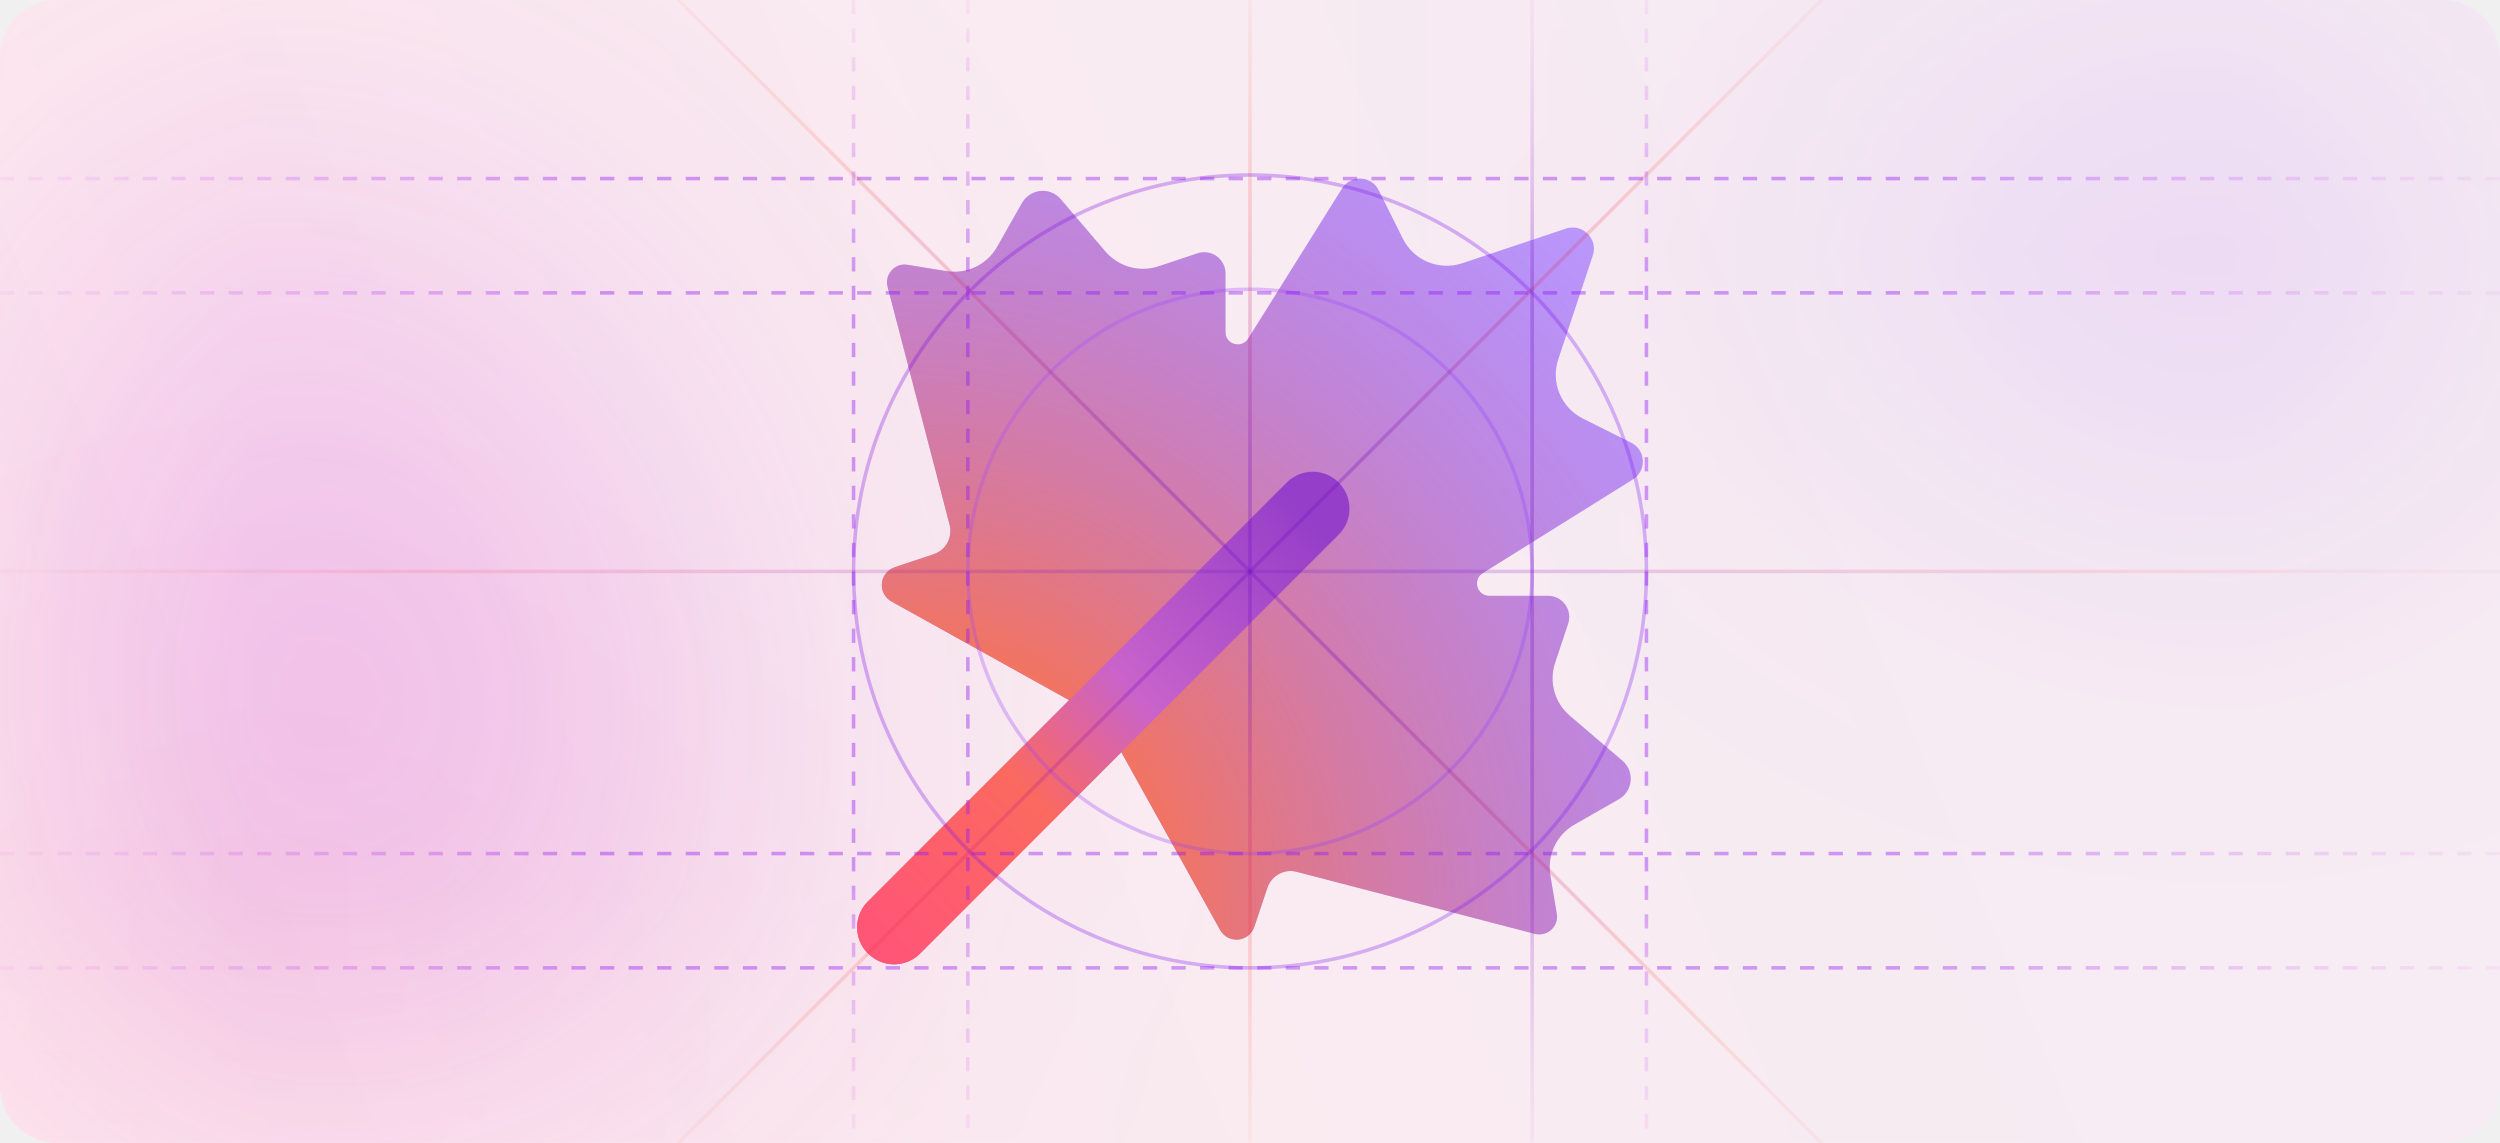
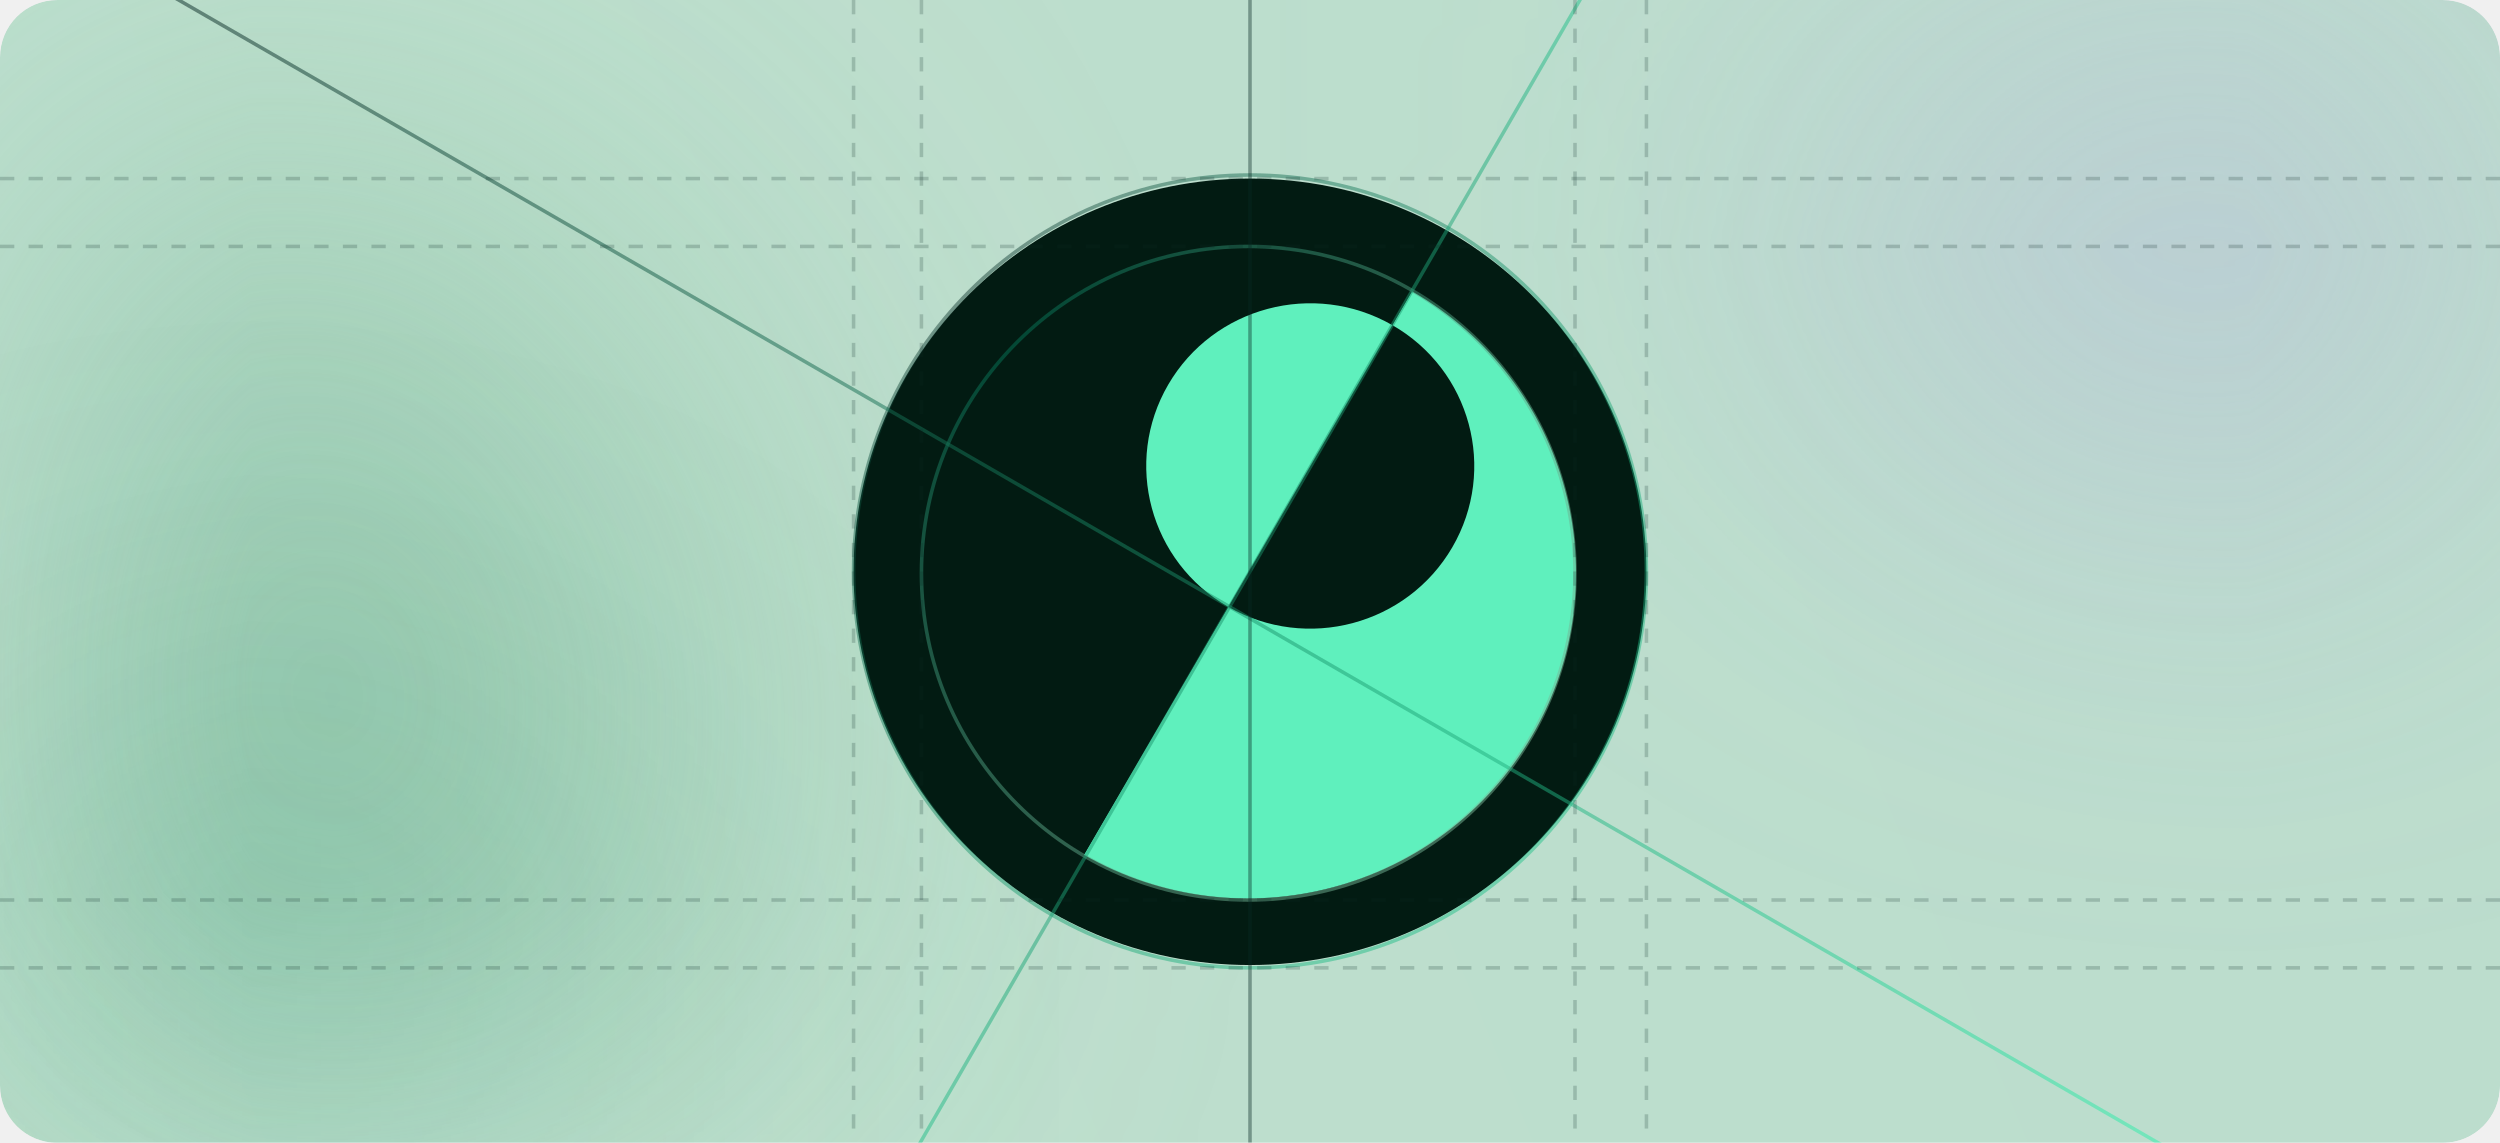
<svg xmlns="http://www.w3.org/2000/svg" width="700" height="320" viewBox="0 0 700 320" fill="none">
-   <g clip-path="url(#clip0_39_1494)">
-     <rect width="700" height="320" rx="16" fill="white" />
-     <rect width="700" height="320" rx="16" fill="url(#paint0_linear_39_1494)" />
-     <g opacity="0.8" filter="url(#filter0_f_39_1494)">
-       <circle cx="660" cy="-60" r="160" fill="#7000FF" fill-opacity="0.31" />
+   <g clip-path="url(#clip0_208_2754)">
+     <mask id="mask0_208_2754" style="mask-type:alpha" maskUnits="userSpaceOnUse" x="0" y="0" width="700" height="320">
+       <path d="M684 0H16C7.163 0 0 7.163 0 16V304C0 312.837 7.163 320 16 320H684C692.837 320 700 312.837 700 304V16C700 7.163 692.837 0 684 0Z" fill="black" />
+     </mask>
+     <g mask="url(#mask0_208_2754)">
+       <path d="M684 0H16C7.163 0 0 7.163 0 16V304C0 312.837 7.163 320 16 320H684C692.837 320 700 312.837 700 304V16C700 7.163 692.837 0 684 0Z" fill="#CFE8D9" />
+       <path d="M684 0H16C7.163 0 0 7.163 0 16V304C0 312.837 7.163 320 16 320H684C692.837 320 700 312.837 700 304V16C700 7.163 692.837 0 684 0Z" fill="url(#paint0_linear_208_2754)" />
+       <g opacity="0.8" filter="url(#filter0_f_208_2754)">
+         <path d="M660 100C748.366 100 820 28.366 820 -60C820 -148.366 748.366 -220 660 -220C571.634 -220 500 -148.366 500 -60C500 28.366 571.634 100 660 100Z" fill="#B5A3E5" />
+       </g>
+       <g opacity="0.8" filter="url(#filter1_f_208_2754)">
+         <path d="M20 373C108.366 373 180 301.366 180 213C180 124.634 108.366 53 20 53C-68.366 53 -140 124.634 -140 213C-140 301.366 -68.366 373 20 373Z" fill="#7EBA9B" />
+       </g>
+       <g opacity="0.8" filter="url(#filter2_f_208_2754)">
+ </g>
+       <g opacity="0.8" filter="url(#filter3_f_208_2754)">
+         <path d="M20 573C108.366 573 180 501.366 180 413C180 324.634 108.366 253 20 253C-68.366 253 -140 324.634 -140 413C-140 501.366 -68.366 573 20 573Z" fill="#138D62" />
+       </g>
+       <path d="M350 270.21C288.696 270.21 239 220.914 239 160.105C239 99.296 288.696 50 350 50C411.304 50 461 99.296 461 160.105C461 220.914 411.304 270.21 350 270.21Z" fill="#021B12" />
+       <path d="M303.503 239.349C347.43 264.506 403.599 249.577 428.959 206.005C454.32 162.433 439.269 106.718 395.344 81.561C360.903 140.732 350.801 158.089 303.503 239.349Z" fill="#5FF0BD" />
+       <path d="M395.344 81.561C351.417 56.405 295.248 71.334 269.887 114.906C244.527 158.478 259.577 214.193 303.503 239.35C337.943 180.179 348.045 162.822 395.344 81.561Z" fill="#021B12" />
+       <path d="M343.912 169.918C365.875 182.496 393.959 175.032 406.64 153.245C419.321 131.459 411.794 103.602 389.832 91.023C369.972 125.145 363.313 136.585 343.912 169.918Z" fill="#021B12" />
+       <path d="M389.832 91.027C367.868 78.449 339.784 85.913 327.103 107.699C314.423 129.485 321.948 157.343 343.911 169.921C363.771 135.8 370.43 124.36 389.832 91.027Z" fill="#5FF0BD" />
+       <path opacity="0.5" d="M350 271C411.304 271 461 221.304 461 160C461 98.696 411.304 49 350 49C288.696 49 239 98.696 239 160C239 221.304 288.696 271 350 271Z" stroke="url(#paint1_radial_208_2754)" />
+       <path opacity="0.5" d="M349.5 252C400.034 252 441 211.034 441 160.5C441 109.966 400.034 69 349.5 69C298.966 69 258 109.966 258 160.5C258 211.034 298.966 252 349.5 252Z" stroke="url(#paint2_radial_208_2754)" />
+       <path opacity="0.5" d="M708.349 380.09L-26.35 -44.089" stroke="url(#paint3_radial_208_2754)" />
+       <path opacity="0.5" d="M236.156 357.184L463.844 -37.184" stroke="url(#paint4_radial_208_2754)" />
+       <path opacity="0.4" d="M0 160H700" stroke="url(#paint5_radial_208_2754)" />
+       <path opacity="0.2" d="M258 0V320" stroke="#082924" stroke-dasharray="4 4" />
+       <path opacity="0.2" d="M461 0V320" stroke="#082924" stroke-dasharray="4 4" />
+       <path opacity="0.4" d="M350 0V320" stroke="#082924" />
+       <path opacity="0.2" d="M441 0V320" stroke="#082924" stroke-dasharray="4 4" />
+       <path opacity="0.2" d="M239 0V320" stroke="#082924" stroke-dasharray="4 4" />
+       <path opacity="0.2" d="M0 50H700" stroke="#082924" stroke-dasharray="4 4" />
+       <path opacity="0.2" d="M0 69H700" stroke="#082924" stroke-dasharray="4 4" />
+       <path opacity="0.2" d="M0 271H700" stroke="#082924" stroke-dasharray="4 4" />
+       <path opacity="0.2" d="M0 252H700" stroke="#082924" stroke-dasharray="4 4" />
    </g>
-     <g opacity="0.8" filter="url(#filter1_f_39_1494)">
-       <circle cx="20" cy="213" r="160" fill="#C01BDB" fill-opacity="0.33" />
-     </g>
-     <g opacity="0.8" filter="url(#filter2_f_39_1494)">
-       <circle cx="660" cy="480" r="160" fill="#B010B4" fill-opacity="0.52" />
-     </g>
-     <g opacity="0.8" filter="url(#filter3_f_39_1494)">
-       <circle cx="20" cy="413" r="160" fill="#FF0000" fill-opacity="0.22" />
-     </g>
-     <path d="M386.015 53.222L392.803 66.842C395.854 72.943 402.943 75.865 409.43 73.716L438.474 64.006C439.076 63.792 439.72 63.706 440.365 63.706C443.63 63.706 446.294 66.37 446.294 69.635C446.294 70.279 446.208 70.924 445.993 71.525L436.326 100.569C434.135 107.057 437.1 114.146 443.201 117.197L456.777 123.985C458.754 124.973 460 126.992 460 129.227C460 131.246 458.969 133.136 457.25 134.211L415.188 160.462C412.223 162.309 413.555 166.821 416.992 166.821H433.448C436.713 166.821 439.377 169.484 439.377 172.75C439.377 173.394 439.291 174.039 439.076 174.64L435.424 185.596C433.662 190.881 435.252 196.724 439.506 200.376L454.285 213.008C455.746 214.253 456.606 216.101 456.606 218.034C456.606 220.44 455.317 222.632 453.254 223.792L440.838 230.881C435.854 233.716 433.147 239.388 434.092 245.059L435.897 255.843C435.94 256.101 435.983 256.402 435.983 256.66C435.983 259.925 432.889 262.288 429.71 261.472L363.115 244.114C359.635 243.169 356.025 245.145 354.865 248.582L351.213 259.495C350.483 261.643 348.507 263.104 346.23 263.104C344.296 263.104 342.578 262.073 341.632 260.397L313.964 210.603L257.637 266.971C253.598 271.01 247.068 271.01 243.072 266.971H243.029C238.99 262.932 238.99 256.402 243.029 252.406L299.357 196.057L249.602 168.41C247.927 167.465 246.896 165.704 246.896 163.813C246.896 161.536 248.356 159.56 250.505 158.829L261.418 155.177C264.855 154.06 266.788 150.451 265.886 146.928L248.528 80.333C247.669 77.154 250.075 74.06 253.34 74.06C253.598 74.06 253.899 74.103 254.157 74.146L264.941 75.908C270.612 76.853 276.283 74.189 279.162 69.162L286.208 56.745C287.411 54.726 289.602 53.437 291.965 53.437C293.899 53.437 295.746 54.297 296.992 55.757L309.581 70.494C313.233 74.705 319.076 76.337 324.361 74.576L335.317 70.924C335.961 70.709 336.563 70.623 337.207 70.623C340.472 70.623 343.136 73.287 343.136 76.552V93.007C343.136 96.445 347.647 97.734 349.495 94.812L375.789 52.75C376.863 51.031 378.754 50 380.773 50C383.007 50 385.027 51.246 386.015 53.222Z" fill="white" />
-     <path d="M386.015 53.222L392.803 66.842C395.854 72.943 402.943 75.865 409.43 73.716L438.474 64.006C439.076 63.792 439.72 63.706 440.365 63.706C443.63 63.706 446.294 66.37 446.294 69.635C446.294 70.279 446.208 70.924 445.993 71.525L436.326 100.569C434.135 107.057 437.1 114.146 443.201 117.197L456.777 123.985C458.754 124.973 460 126.992 460 129.227C460 131.246 458.969 133.136 457.25 134.211L415.188 160.462C412.223 162.309 413.555 166.821 416.992 166.821H433.448C436.713 166.821 439.377 169.484 439.377 172.75C439.377 173.394 439.291 174.039 439.076 174.64L435.424 185.596C433.662 190.881 435.252 196.724 439.506 200.376L454.285 213.008C455.746 214.253 456.606 216.101 456.606 218.034C456.606 220.44 455.317 222.632 453.254 223.792L440.838 230.881C435.854 233.716 433.147 239.388 434.092 245.059L435.897 255.843C435.94 256.101 435.983 256.402 435.983 256.66C435.983 259.925 432.889 262.288 429.71 261.472L363.115 244.114C359.635 243.169 356.025 245.145 354.865 248.582L351.213 259.495C350.483 261.643 348.507 263.104 346.23 263.104C344.296 263.104 342.578 262.073 341.632 260.397L313.964 210.603L257.637 266.971C253.598 271.01 247.068 271.01 243.072 266.971H243.029C238.99 262.932 238.99 256.402 243.029 252.406L299.357 196.057L249.602 168.41C247.927 167.465 246.896 165.704 246.896 163.813C246.896 161.536 248.356 159.56 250.505 158.829L261.418 155.177C264.855 154.06 266.788 150.451 265.886 146.928L248.528 80.333C247.669 77.154 250.075 74.06 253.34 74.06C253.598 74.06 253.899 74.103 254.157 74.146L264.941 75.908C270.612 76.853 276.283 74.189 279.162 69.162L286.208 56.745C287.411 54.726 289.602 53.437 291.965 53.437C293.899 53.437 295.746 54.297 296.992 55.757L309.581 70.494C313.233 74.705 319.076 76.337 324.361 74.576L335.317 70.924C335.961 70.709 336.563 70.623 337.207 70.623C340.472 70.623 343.136 73.287 343.136 76.552V93.007C343.136 96.445 347.647 97.734 349.495 94.812L375.789 52.75C376.863 51.031 378.754 50 380.773 50C383.007 50 385.027 51.246 386.015 53.222Z" fill="url(#paint1_radial_39_1494)" />
-     <path d="M386.015 53.222L392.803 66.842C395.854 72.943 402.943 75.865 409.43 73.716L438.474 64.006C439.076 63.792 439.72 63.706 440.365 63.706C443.63 63.706 446.294 66.37 446.294 69.635C446.294 70.279 446.208 70.924 445.993 71.525L436.326 100.569C434.135 107.057 437.1 114.146 443.201 117.197L456.777 123.985C458.754 124.973 460 126.992 460 129.227C460 131.246 458.969 133.136 457.25 134.211L415.188 160.462C412.223 162.309 413.555 166.821 416.992 166.821H433.448C436.713 166.821 439.377 169.484 439.377 172.75C439.377 173.394 439.291 174.039 439.076 174.64L435.424 185.596C433.662 190.881 435.252 196.724 439.506 200.376L454.285 213.008C455.746 214.253 456.606 216.101 456.606 218.034C456.606 220.44 455.317 222.632 453.254 223.792L440.838 230.881C435.854 233.716 433.147 239.388 434.092 245.059L435.897 255.843C435.94 256.101 435.983 256.402 435.983 256.66C435.983 259.925 432.889 262.288 429.71 261.472L363.115 244.114C359.635 243.169 356.025 245.145 354.865 248.582L351.213 259.495C350.483 261.643 348.507 263.104 346.23 263.104C344.296 263.104 342.578 262.073 341.632 260.397L313.964 210.603L257.637 266.971C253.598 271.01 247.068 271.01 243.072 266.971H243.029C238.99 262.932 238.99 256.402 243.029 252.406L299.357 196.057L249.602 168.41C247.927 167.465 246.896 165.704 246.896 163.813C246.896 161.536 248.356 159.56 250.505 158.829L261.418 155.177C264.855 154.06 266.788 150.451 265.886 146.928L248.528 80.333C247.669 77.154 250.075 74.06 253.34 74.06C253.598 74.06 253.899 74.103 254.157 74.146L264.941 75.908C270.612 76.853 276.283 74.189 279.162 69.162L286.208 56.745C287.411 54.726 289.602 53.437 291.965 53.437C293.899 53.437 295.746 54.297 296.992 55.757L309.581 70.494C313.233 74.705 319.076 76.337 324.361 74.576L335.317 70.924C335.961 70.709 336.563 70.623 337.207 70.623C340.472 70.623 343.136 73.287 343.136 76.552V93.007C343.136 96.445 347.647 97.734 349.495 94.812L375.789 52.75C376.863 51.031 378.754 50 380.773 50C383.007 50 385.027 51.246 386.015 53.222Z" fill="url(#paint2_radial_39_1494)" />
-     <path d="M243.029 266.971C238.99 262.932 238.99 256.402 243.029 252.406L360.279 135.113C364.318 131.074 370.849 131.074 374.844 135.113C378.84 139.151 378.883 145.682 374.844 149.678L257.637 266.971C253.598 271.01 247.068 271.01 243.072 266.971H243.029Z" fill="url(#paint3_linear_39_1494)" />
-     <circle opacity="0.3" cx="350" cy="160" r="111" stroke="url(#paint4_radial_39_1494)" />
-     <circle opacity="0.3" cx="350" cy="160" r="79" stroke="url(#paint5_radial_39_1494)" />
-     <path opacity="0.3" d="M511 321L189 -1" stroke="url(#paint6_radial_39_1494)" />
-     <path opacity="0.3" d="M189 321L511 -1" stroke="url(#paint7_radial_39_1494)" />
-     <path opacity="0.2" d="M0 160H700" stroke="url(#paint8_radial_39_1494)" />
-     <path opacity="0.4" d="M271 0L271 320" stroke="url(#paint9_radial_39_1494)" stroke-dasharray="4 4" />
-     <path opacity="0.4" d="M461 0L461 320" stroke="url(#paint10_radial_39_1494)" stroke-dasharray="4 4" />
-     <path opacity="0.3" d="M350 0L350 320" stroke="url(#paint11_radial_39_1494)" />
-     <path opacity="0.3" d="M429 0L429 320" stroke="url(#paint12_radial_39_1494)" />
-     <path opacity="0.4" d="M239 0L239 320" stroke="url(#paint13_radial_39_1494)" stroke-dasharray="4 4" />
-     <path opacity="0.4" d="M0 50H700" stroke="url(#paint14_radial_39_1494)" stroke-dasharray="4 4" />
-     <path opacity="0.4" d="M0 82H700" stroke="url(#paint15_radial_39_1494)" stroke-dasharray="4 4" />
-     <path opacity="0.4" d="M0 271H700" stroke="url(#paint16_radial_39_1494)" stroke-dasharray="4 4" />
-     <path opacity="0.4" d="M0 239H700" stroke="url(#paint17_radial_39_1494)" stroke-dasharray="4 4" />
  </g>
  <defs>
-     <filter id="filter0_f_39_1494" x="260" y="-460" width="800" height="800" filterUnits="userSpaceOnUse" color-interpolation-filters="sRGB">
+     <filter id="filter0_f_208_2754" x="260" y="-460" width="800" height="800" filterUnits="userSpaceOnUse" color-interpolation-filters="sRGB">
      <feFlood flood-opacity="0" result="BackgroundImageFix" />
      <feBlend mode="normal" in="SourceGraphic" in2="BackgroundImageFix" result="shape" />
-       <feGaussianBlur stdDeviation="120" result="effect1_foregroundBlur_39_1494" />
+       <feGaussianBlur stdDeviation="120" result="effect1_foregroundBlur_208_2754" />
    </filter>
-     <filter id="filter1_f_39_1494" x="-380" y="-187" width="800" height="800" filterUnits="userSpaceOnUse" color-interpolation-filters="sRGB">
+     <filter id="filter1_f_208_2754" x="-380" y="-187" width="800" height="800" filterUnits="userSpaceOnUse" color-interpolation-filters="sRGB">
      <feFlood flood-opacity="0" result="BackgroundImageFix" />
      <feBlend mode="normal" in="SourceGraphic" in2="BackgroundImageFix" result="shape" />
-       <feGaussianBlur stdDeviation="120" result="effect1_foregroundBlur_39_1494" />
+       <feGaussianBlur stdDeviation="120" result="effect1_foregroundBlur_208_2754" />
    </filter>
-     <filter id="filter2_f_39_1494" x="260" y="80" width="800" height="800" filterUnits="userSpaceOnUse" color-interpolation-filters="sRGB">
+     <filter id="filter2_f_208_2754" x="260" y="80" width="800" height="800" filterUnits="userSpaceOnUse" color-interpolation-filters="sRGB">
      <feFlood flood-opacity="0" result="BackgroundImageFix" />
      <feBlend mode="normal" in="SourceGraphic" in2="BackgroundImageFix" result="shape" />
-       <feGaussianBlur stdDeviation="120" result="effect1_foregroundBlur_39_1494" />
+       <feGaussianBlur stdDeviation="120" result="effect1_foregroundBlur_208_2754" />
    </filter>
-     <filter id="filter3_f_39_1494" x="-380" y="13" width="800" height="800" filterUnits="userSpaceOnUse" color-interpolation-filters="sRGB">
+     <filter id="filter3_f_208_2754" x="-380" y="13" width="800" height="800" filterUnits="userSpaceOnUse" color-interpolation-filters="sRGB">
      <feFlood flood-opacity="0" result="BackgroundImageFix" />
      <feBlend mode="normal" in="SourceGraphic" in2="BackgroundImageFix" result="shape" />
-       <feGaussianBlur stdDeviation="120" result="effect1_foregroundBlur_39_1494" />
+       <feGaussianBlur stdDeviation="120" result="effect1_foregroundBlur_208_2754" />
    </filter>
-     <linearGradient id="paint0_linear_39_1494" x1="1.04308e-05" y1="320" x2="710.784" y2="26.079" gradientUnits="userSpaceOnUse">
-       <stop stop-color="#F3003A" stop-opacity="0.09" />
-       <stop offset="0.729" stop-color="#951168" stop-opacity="0.08" />
+     <linearGradient id="paint0_linear_208_2754" x1="1.27814e-05" y1="320" x2="710.784" y2="26.079" gradientUnits="userSpaceOnUse">
+       <stop stop-color="#138D62" stop-opacity="0.09" />
+       <stop offset="0.729" stop-color="#007355" stop-opacity="0.09" />
    </linearGradient>
-     <radialGradient id="paint1_radial_39_1494" cx="0" cy="0" r="1" gradientUnits="userSpaceOnUse" gradientTransform="translate(240 270) rotate(-47.3279) scale(870.459 870.459)">
-       <stop stop-color="#AA82FF" />
-       <stop offset="1" stop-color="#7E42FF" stop-opacity="0" />
+     <radialGradient id="paint1_radial_208_2754" cx="0" cy="0" r="1" gradientUnits="userSpaceOnUse" gradientTransform="translate(263 76) rotate(47.663) scale(243.508)">
+       <stop stop-color="#082924" stop-opacity="0.87" />
+       <stop offset="1" stop-color="#1DC68B" stop-opacity="0.95" />
    </radialGradient>
-     <radialGradient id="paint2_radial_39_1494" cx="0" cy="0" r="1" gradientUnits="userSpaceOnUse" gradientTransform="translate(250 255) rotate(-41.7108) scale(308.099 308.099)">
-       <stop offset="0.185" stop-color="#FF7246" />
-       <stop offset="1" stop-color="#A073FF" stop-opacity="0" />
+     <radialGradient id="paint2_radial_208_2754" cx="0" cy="0" r="1" gradientUnits="userSpaceOnUse" gradientTransform="translate(277.784 91.2565) rotate(47.663) scale(200.729)">
+       <stop stop-color="#007355" />
+       <stop offset="1" stop-color="#7EBA9B" />
    </radialGradient>
-     <linearGradient id="paint3_linear_39_1494" x1="384" y1="144" x2="252" y2="270" gradientUnits="userSpaceOnUse">
-       <stop offset="0.072" stop-color="#953EC9" />
-       <stop offset="0.45" stop-color="#C963CB" />
-       <stop offset="0.676" stop-color="#FB695F" />
-       <stop offset="1" stop-color="#FF5577" />
-     </linearGradient>
-     <radialGradient id="paint4_radial_39_1494" cx="0" cy="0" r="1" gradientUnits="userSpaceOnUse" gradientTransform="translate(263 76) rotate(47.663) scale(243.508)">
-       <stop stop-color="#7F06DD" />
-       <stop offset="1" stop-color="#7B1AF6" />
+     <radialGradient id="paint3_radial_208_2754" cx="0" cy="0" r="1" gradientUnits="userSpaceOnUse" gradientTransform="translate(55.1749 9.59778) rotate(32.663) scale(657.995)">
+       <stop stop-color="#082924" />
+       <stop offset="1" stop-color="#2DF9B1" />
    </radialGradient>
-     <radialGradient id="paint5_radial_39_1494" cx="0" cy="0" r="1" gradientUnits="userSpaceOnUse" gradientTransform="translate(288.081 100.216) rotate(34.7708) scale(139.899)">
-       <stop stop-color="#AE46FF" />
-       <stop offset="1" stop-color="#9240FB" />
+     <radialGradient id="paint4_radial_208_2754" cx="0" cy="0" r="1" gradientUnits="userSpaceOnUse" gradientTransform="translate(196.576 74.9739) rotate(32.663) scale(353.195)">
+       <stop stop-color="#082924" />
+       <stop offset="1" stop-color="#2DF9B1" />
    </radialGradient>
-     <radialGradient id="paint6_radial_39_1494" cx="0" cy="0" r="1" gradientUnits="userSpaceOnUse" gradientTransform="translate(350 160) rotate(-135) scale(258.996 182)">
-       <stop offset="0.156" stop-color="#750EC7" />
-       <stop offset="0.583" stop-color="#FA2B2B" stop-opacity="0.57" />
-       <stop offset="1" stop-color="#FA762B" stop-opacity="0" />
+     <radialGradient id="paint5_radial_208_2754" cx="0" cy="0" r="1" gradientUnits="userSpaceOnUse" gradientTransform="translate(nan nan) rotate(nan) scale(nan nan)">
+       <stop offset="0.099" stop-color="#770064" />
+       <stop offset="1" stop-color="#510404" stop-opacity="0" />
    </radialGradient>
-     <radialGradient id="paint7_radial_39_1494" cx="0" cy="0" r="1" gradientUnits="userSpaceOnUse" gradientTransform="translate(350 160) rotate(-45) scale(258.996 182)">
-       <stop offset="0.156" stop-color="#750EC7" />
-       <stop offset="0.583" stop-color="#FA2B2B" stop-opacity="0.57" />
-       <stop offset="1" stop-color="#FA762B" stop-opacity="0" />
-     </radialGradient>
-     <radialGradient id="paint8_radial_39_1494" cx="0" cy="0" r="1" gradientUnits="userSpaceOnUse" gradientTransform="translate(350 160) scale(398.125 182)">
-       <stop offset="0.156" stop-color="#750EC7" />
-       <stop offset="0.583" stop-color="#FA2B2B" stop-opacity="0.57" />
-       <stop offset="1" stop-color="#FA762B" stop-opacity="0" />
-     </radialGradient>
-     <radialGradient id="paint9_radial_39_1494" cx="0" cy="0" r="1" gradientUnits="userSpaceOnUse" gradientTransform="translate(271 160) rotate(90) scale(182 182)">
-       <stop offset="0.453" stop-color="#9215F5" />
-       <stop offset="1" stop-color="#F983E6" stop-opacity="0" />
-     </radialGradient>
-     <radialGradient id="paint10_radial_39_1494" cx="0" cy="0" r="1" gradientUnits="userSpaceOnUse" gradientTransform="translate(461 160) rotate(90) scale(182 182)">
-       <stop offset="0.453" stop-color="#9215F5" />
-       <stop offset="1" stop-color="#F983E6" stop-opacity="0" />
-     </radialGradient>
-     <radialGradient id="paint11_radial_39_1494" cx="0" cy="0" r="1" gradientUnits="userSpaceOnUse" gradientTransform="translate(350 160) rotate(90) scale(182 182)">
-       <stop offset="0.156" stop-color="#750EC7" />
-       <stop offset="0.583" stop-color="#FA2B2B" stop-opacity="0.57" />
-       <stop offset="1" stop-color="#FA762B" stop-opacity="0" />
-     </radialGradient>
-     <radialGradient id="paint12_radial_39_1494" cx="0" cy="0" r="1" gradientUnits="userSpaceOnUse" gradientTransform="translate(429 160) rotate(90) scale(182 182)">
-       <stop offset="0.453" stop-color="#750EC7" />
-       <stop offset="1" stop-color="#F983E6" stop-opacity="0" />
-     </radialGradient>
-     <radialGradient id="paint13_radial_39_1494" cx="0" cy="0" r="1" gradientUnits="userSpaceOnUse" gradientTransform="translate(239 160) rotate(90) scale(182 182)">
-       <stop offset="0.453" stop-color="#9215F5" />
-       <stop offset="1" stop-color="#F983E6" stop-opacity="0" />
-     </radialGradient>
-     <radialGradient id="paint14_radial_39_1494" cx="0" cy="0" r="1" gradientUnits="userSpaceOnUse" gradientTransform="translate(350 50) scale(398.125 182)">
-       <stop offset="0.453" stop-color="#9215F5" />
-       <stop offset="1" stop-color="#F983E6" stop-opacity="0" />
-     </radialGradient>
-     <radialGradient id="paint15_radial_39_1494" cx="0" cy="0" r="1" gradientUnits="userSpaceOnUse" gradientTransform="translate(350 82) scale(398.125 182)">
-       <stop offset="0.453" stop-color="#9215F5" />
-       <stop offset="1" stop-color="#F983E6" stop-opacity="0" />
-     </radialGradient>
-     <radialGradient id="paint16_radial_39_1494" cx="0" cy="0" r="1" gradientUnits="userSpaceOnUse" gradientTransform="translate(350 271) scale(398.125 182)">
-       <stop offset="0.453" stop-color="#9215F5" />
-       <stop offset="1" stop-color="#F983E6" stop-opacity="0" />
-     </radialGradient>
-     <radialGradient id="paint17_radial_39_1494" cx="0" cy="0" r="1" gradientUnits="userSpaceOnUse" gradientTransform="translate(350 239) scale(398.125 182)">
-       <stop offset="0.453" stop-color="#9215F5" />
-       <stop offset="1" stop-color="#F983E6" stop-opacity="0" />
-     </radialGradient>
-     <clipPath id="clip0_39_1494">
-       <rect width="700" height="320" rx="16" fill="white" />
+     <clipPath id="clip0_208_2754">
+       <rect width="700" height="320" fill="white" />
    </clipPath>
  </defs>
</svg>
